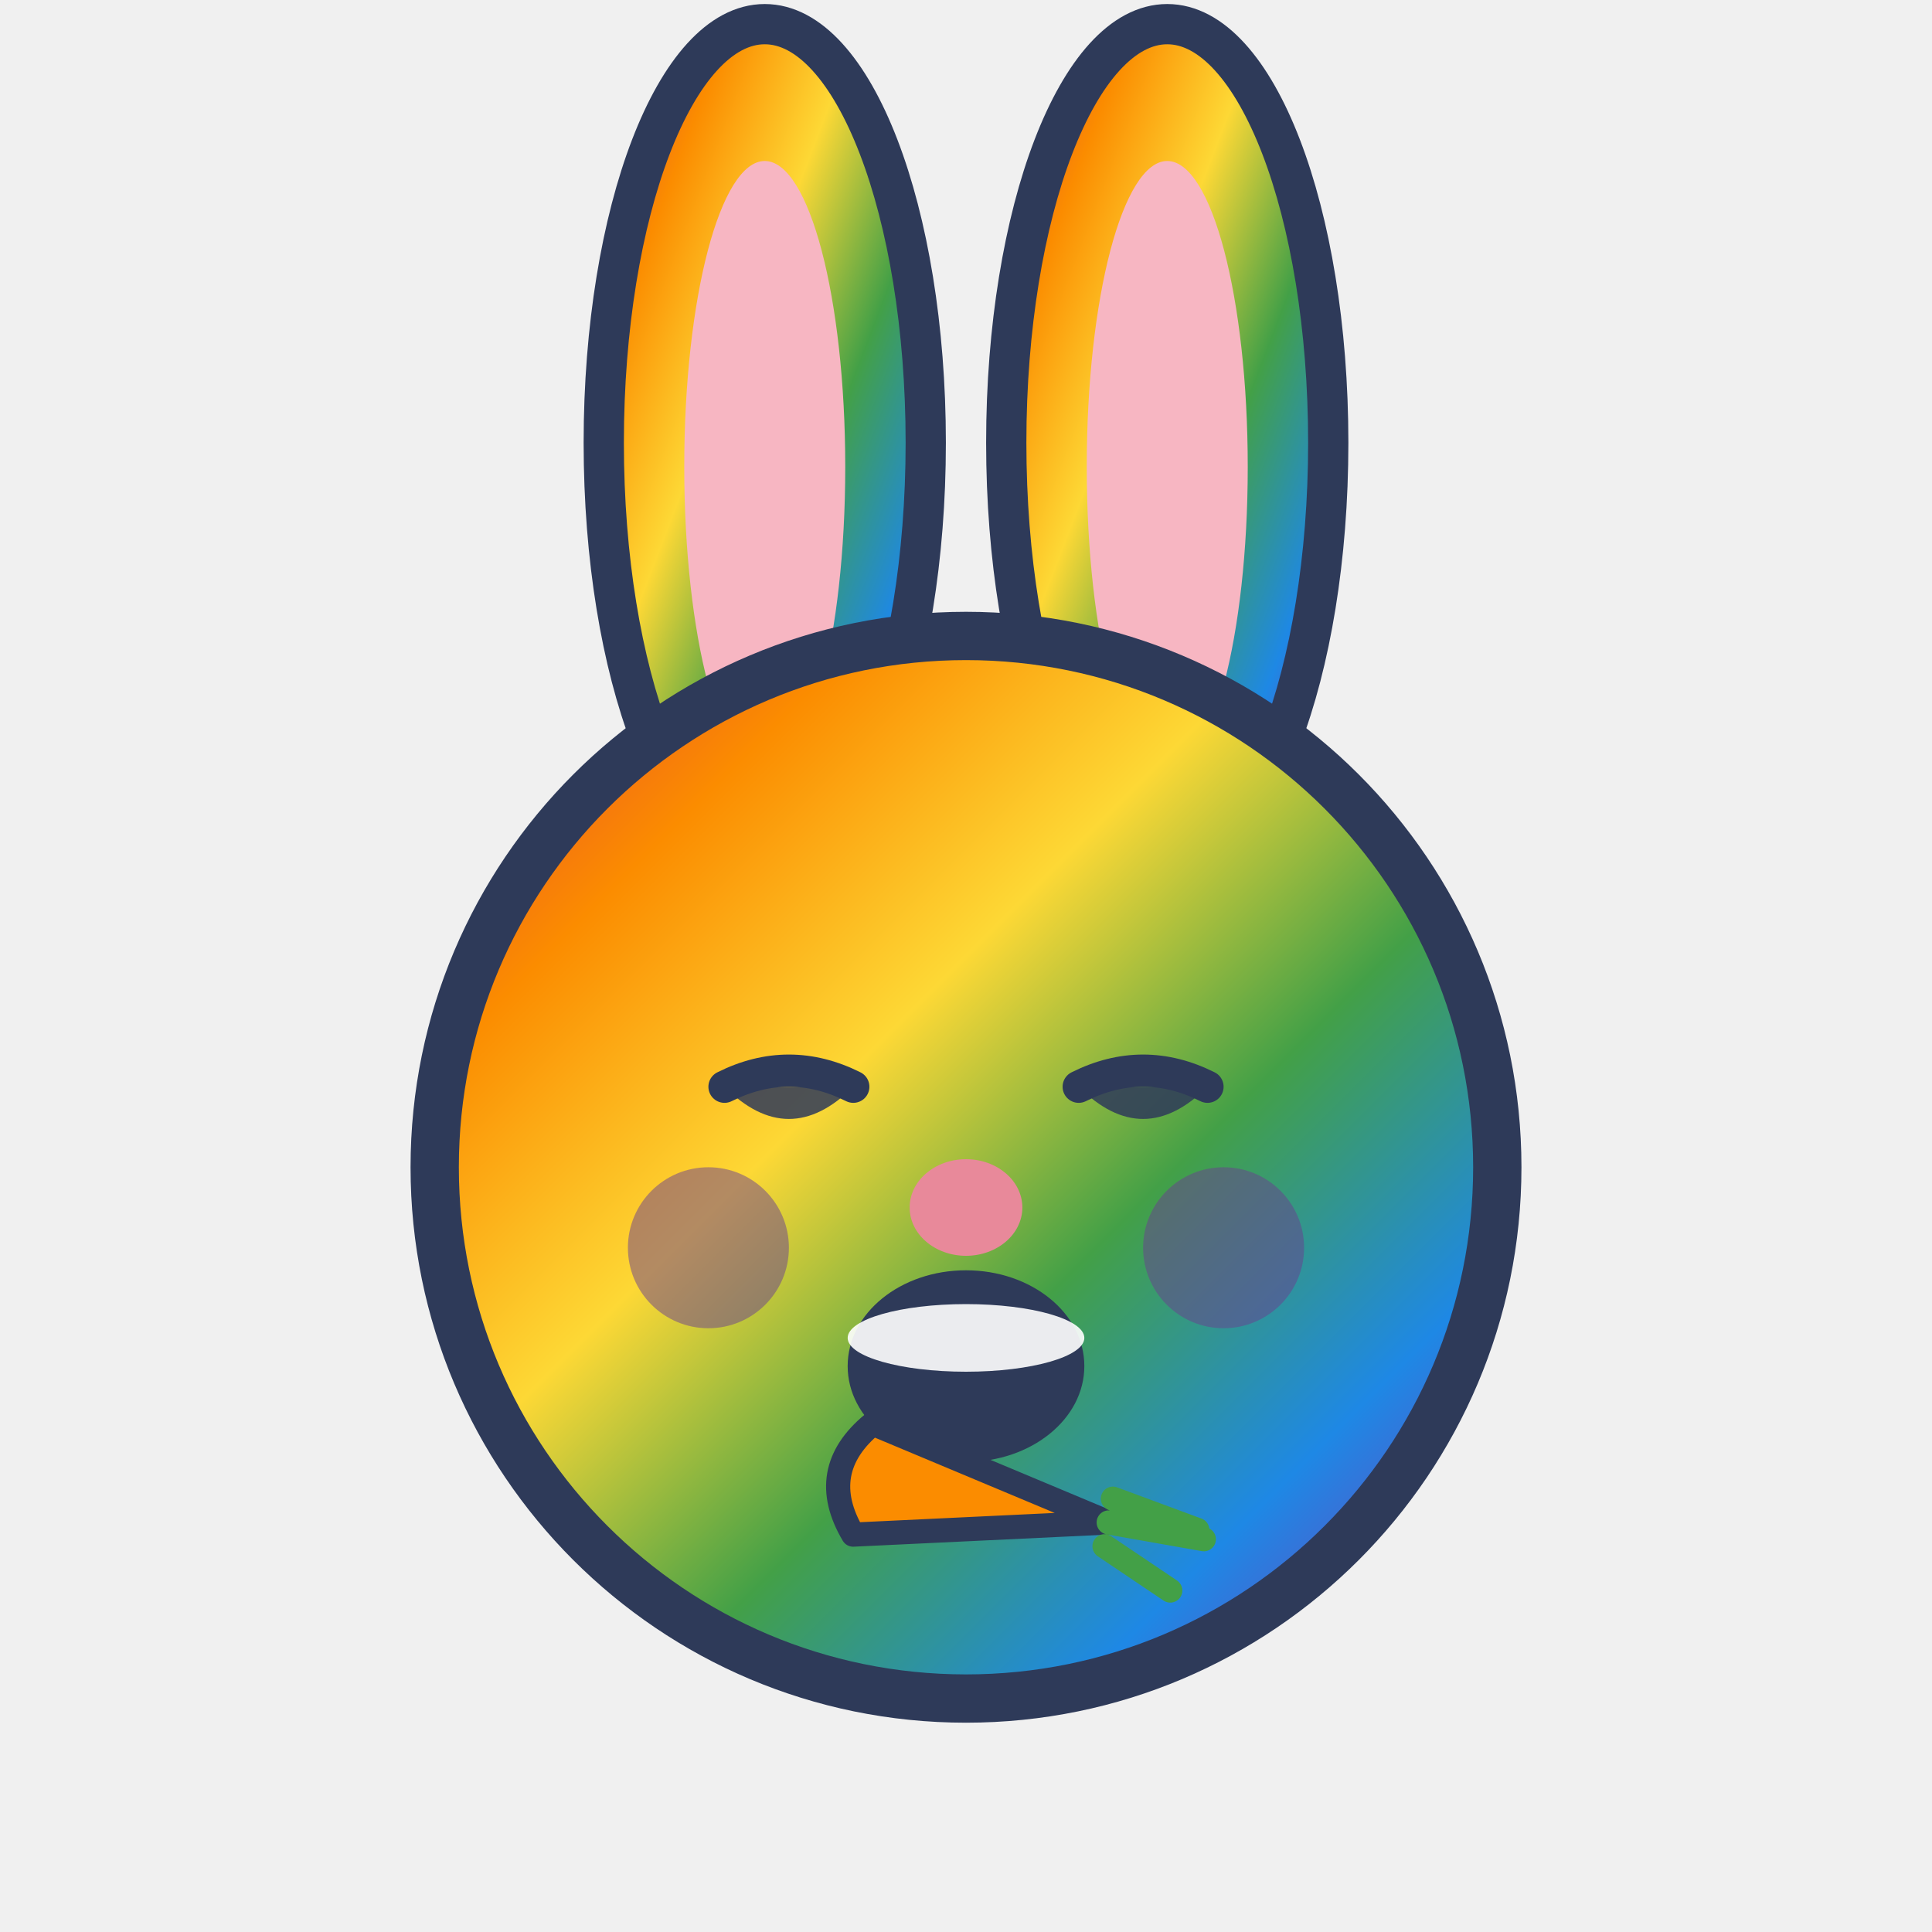
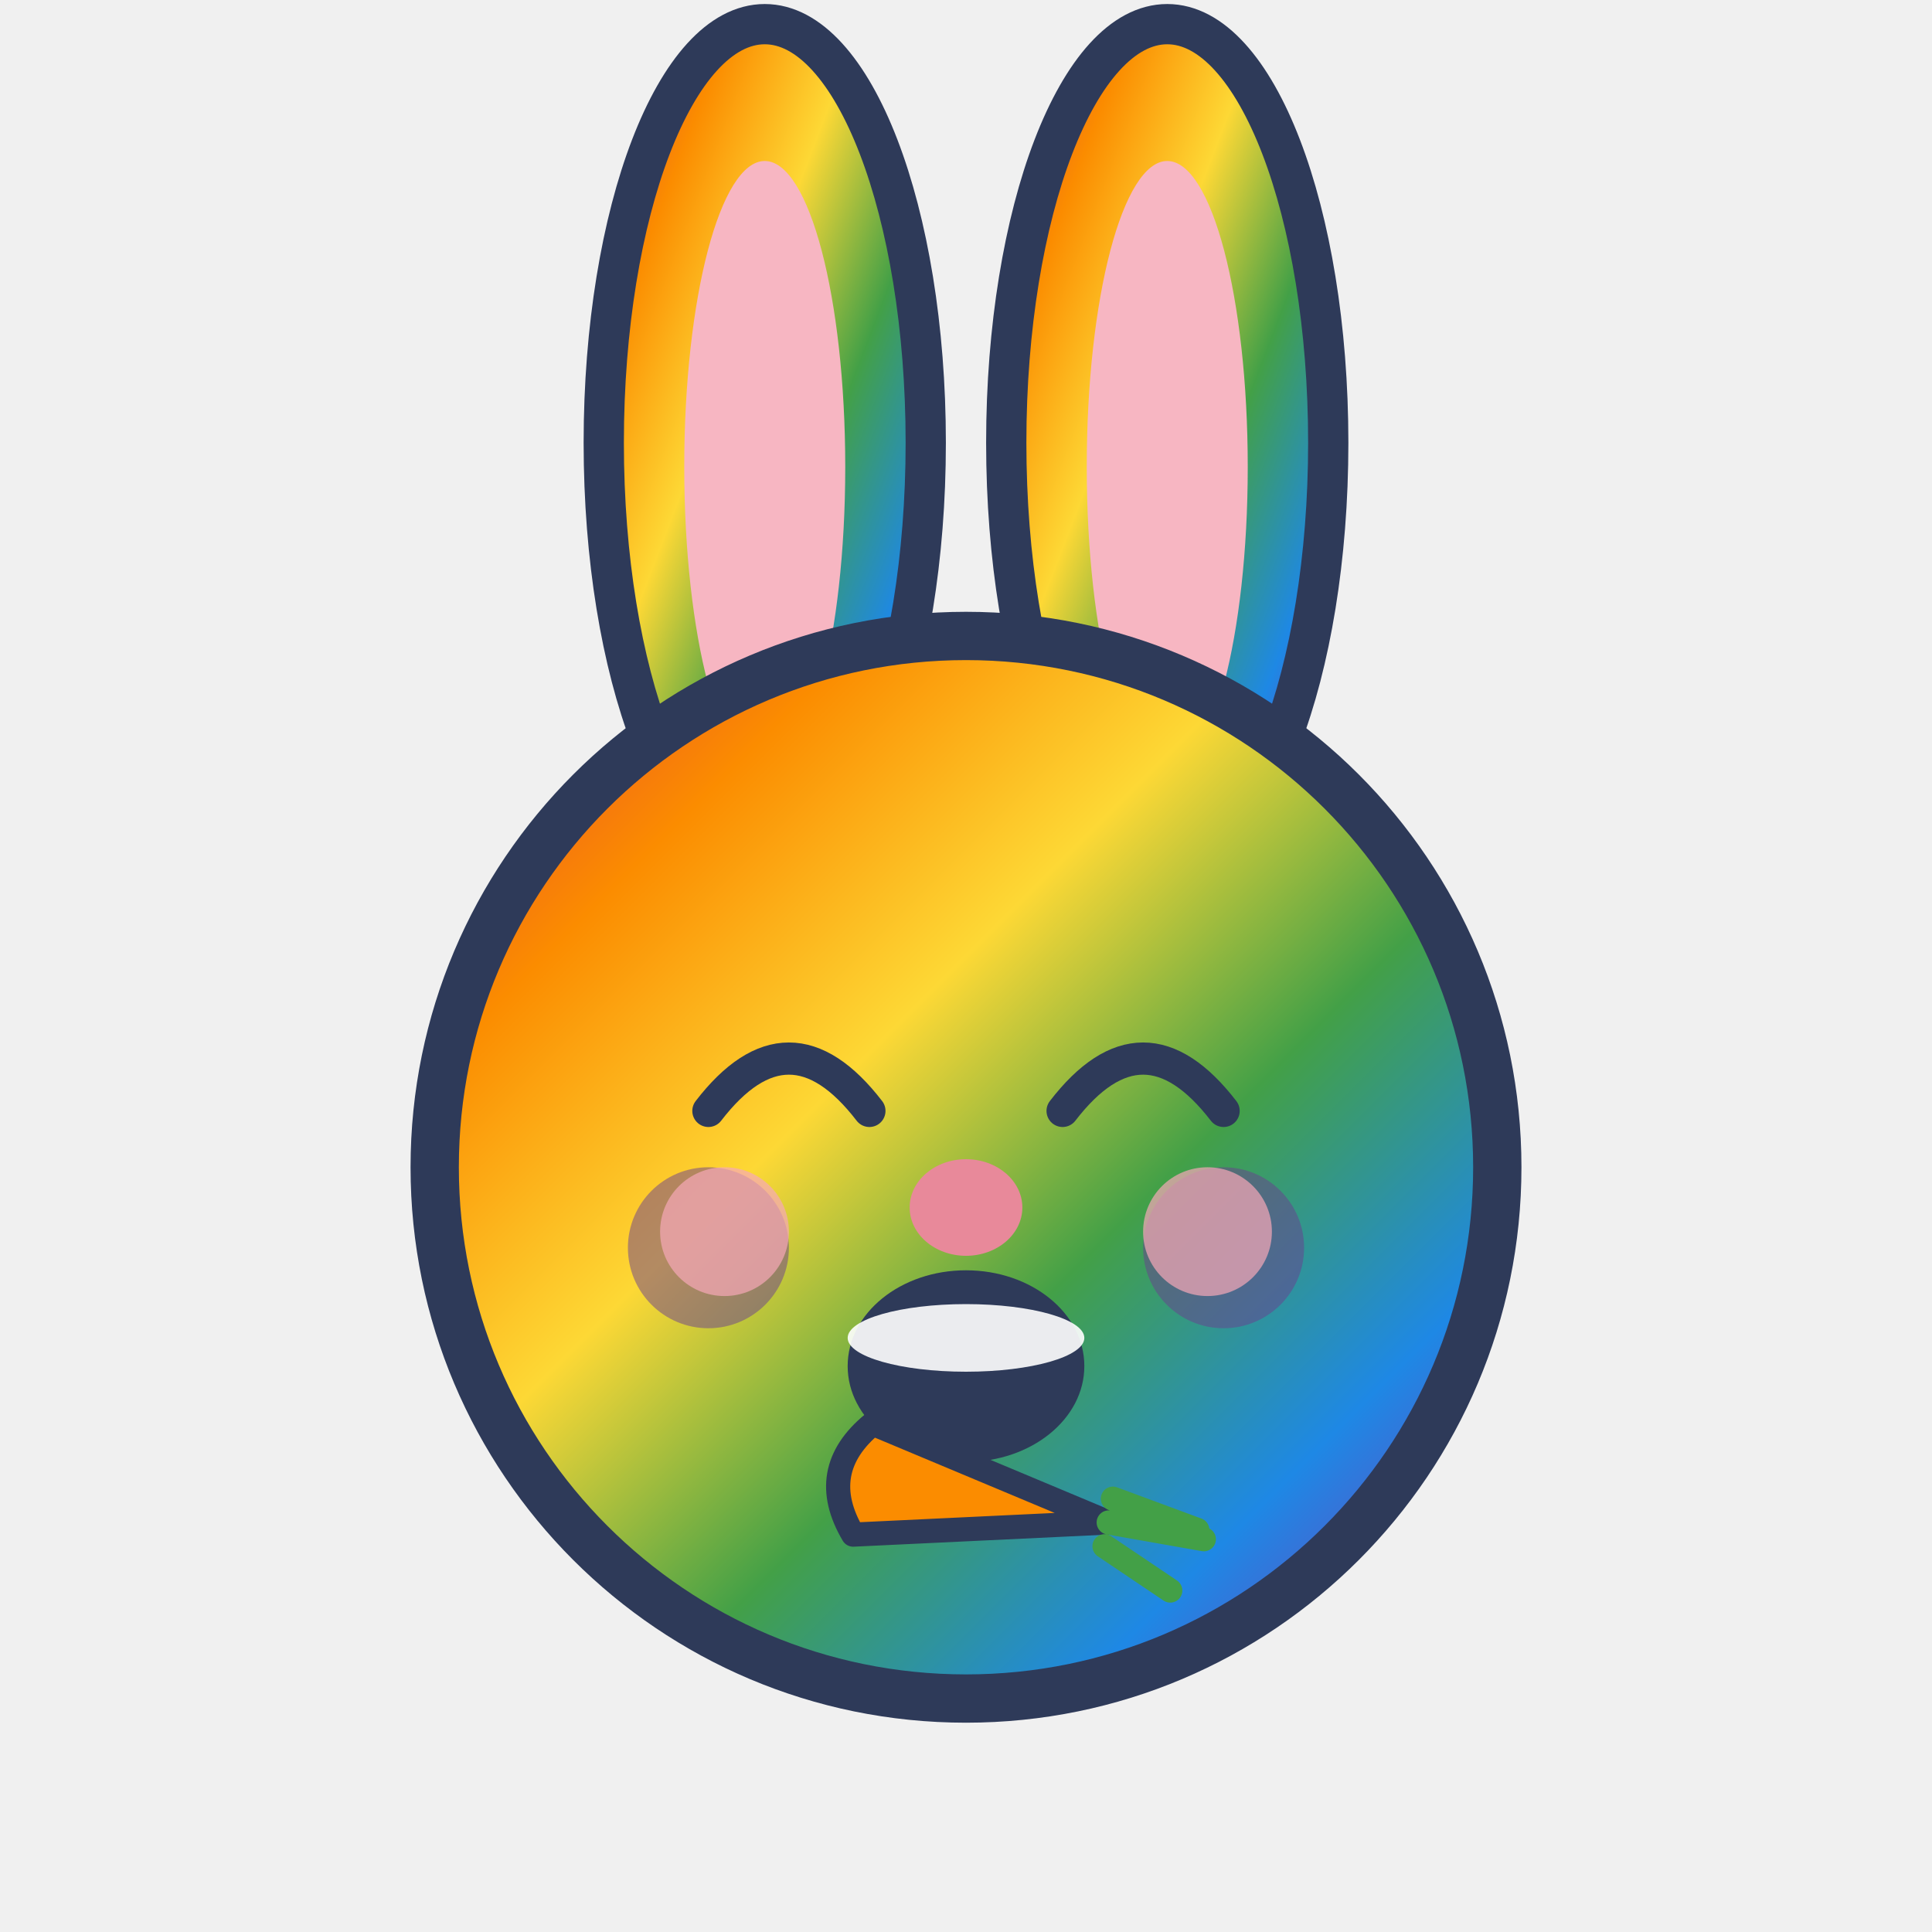
<svg xmlns="http://www.w3.org/2000/svg" viewBox="0 0 240 240" width="240" height="240">
  <defs>
    <linearGradient id="rainbowGrad" x1="0%" y1="0%" x2="100%" y2="100%">
      <stop offset="0%" stop-color="#E53935" />
      <stop offset="20%" stop-color="#FB8C00" />
      <stop offset="40%" stop-color="#FDD835" />
      <stop offset="60%" stop-color="#43A047" />
      <stop offset="80%" stop-color="#1E88E5" />
      <stop offset="100%" stop-color="#8E24AA" />
    </linearGradient>
  </defs>
  <g>
    <g>
      <ellipse cx="95" cy="55" rx="20" ry="52" fill="url(#rainbowGrad)" stroke="#2E3A59" stroke-width="5" />
      <ellipse cx="95" cy="58" rx="10" ry="38" fill="#F7B6C2" />
    </g>
    <g>
      <ellipse cx="145" cy="55" rx="20" ry="52" fill="url(#rainbowGrad)" stroke="#2E3A59" stroke-width="5" />
      <ellipse cx="145" cy="58" rx="10" ry="38" fill="#F7B6C2" />
    </g>
    <circle cx="120" cy="145" r="66" fill="url(#rainbowGrad)" stroke="#2E3A59" stroke-width="6" />
-     <path d="M90 135 Q98 131 106 135" stroke="#2E3A59" stroke-width="4" fill="none" stroke-linecap="round" />
-     <path d="M90 135 Q98 143 106 135" fill="#2E3A59" opacity="0.85" />
-     <path d="M134 135 Q142 131 150 135" stroke="#2E3A59" stroke-width="4" fill="none" stroke-linecap="round" />
-     <path d="M134 135 Q142 143 150 135" fill="#2E3A59" opacity="0.85" />
+     <path d="M88 138 Q98 125 108 138" stroke="#2E3A59" stroke-width="4" fill="none" stroke-linecap="round" />
+     <path d="M132 138 Q142 125 152 138" stroke="#2E3A59" stroke-width="4" fill="none" stroke-linecap="round" />
    <circle cx="88" cy="155" r="10" fill="#6A3D8F" opacity="0.5" />
    <circle cx="152" cy="155" r="10" fill="#6A3D8F" opacity="0.5" />
    <ellipse cx="120" cy="150" rx="7" ry="6" fill="#E8899A" />
    <ellipse cx="120" cy="169.7" rx="14.7" ry="11.9" fill="#2E3A59" />
    <ellipse cx="120" cy="166.2" rx="14.7" ry="4.2" fill="#fff" opacity="0.9" />
  </g>
+   <circle cx="90" cy="153" r="8" fill="#F7A8B8" opacity="0.7" />
+   <circle cx="150" cy="153" r="8" fill="#F7A8B8" opacity="0.7" />
  <g transform="translate(120,186) rotate(100)">
    <path d="M0,-18 L7,13 Q0,19 -7,13 Z" fill="#FB8C00" stroke="#2E3A59" stroke-width="3" stroke-linejoin="round" />
    <path d="M-3,-18 L-1,-29 M3,-18 L7,-27 M0,-18 L0,-30" stroke="#43A047" stroke-width="3" stroke-linecap="round" fill="none" />
  </g>
</svg>
